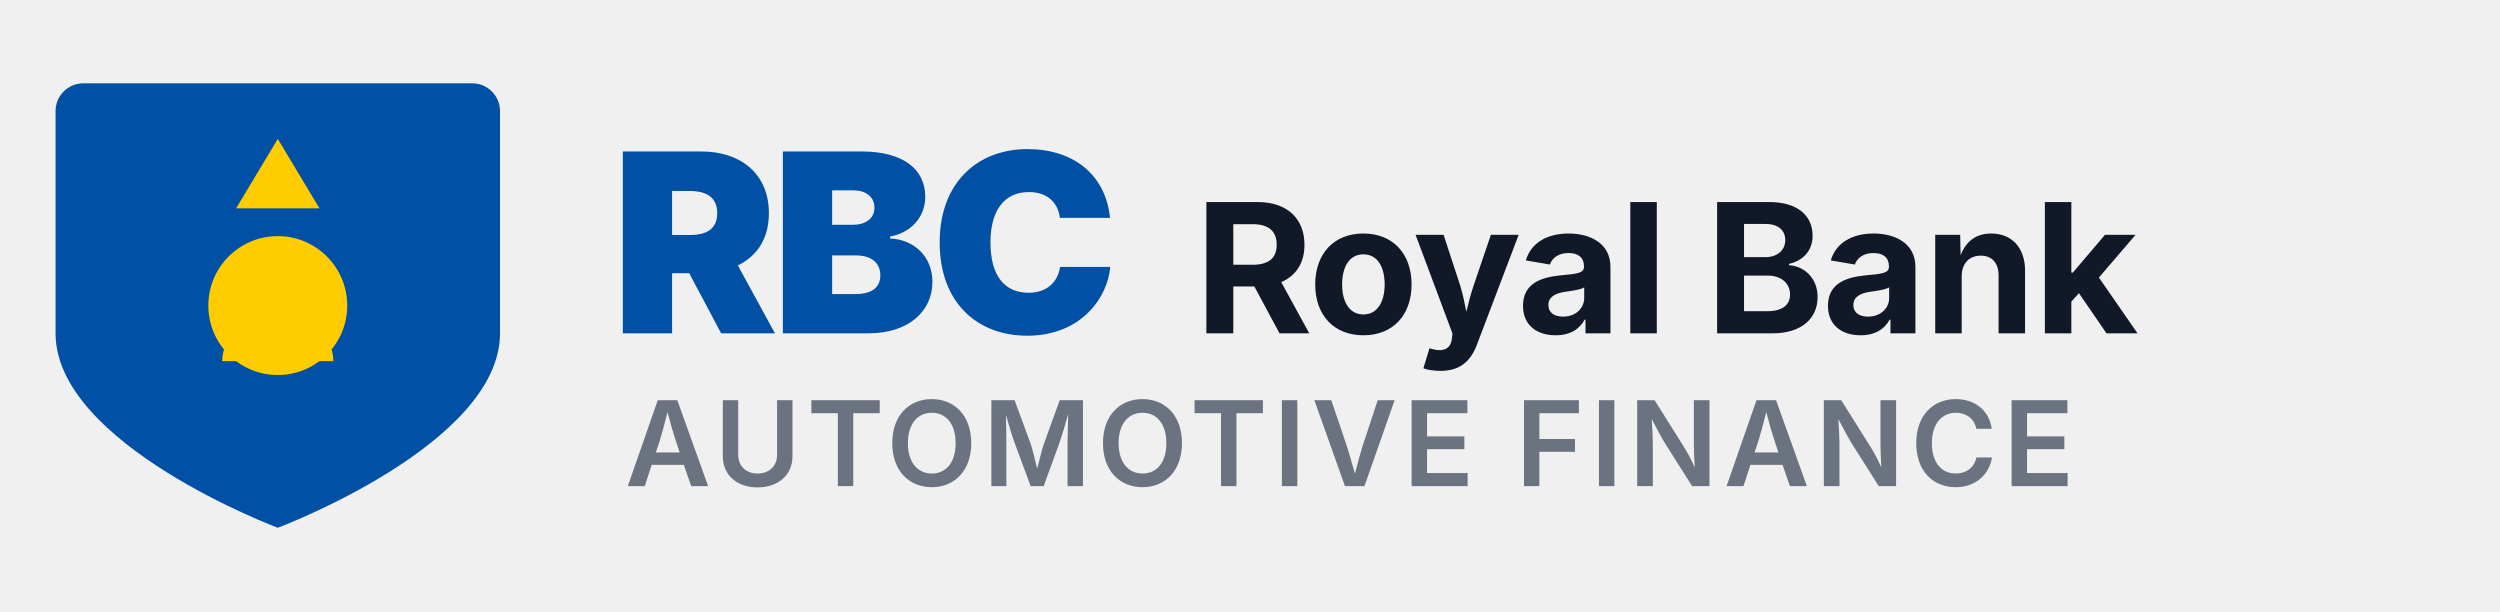
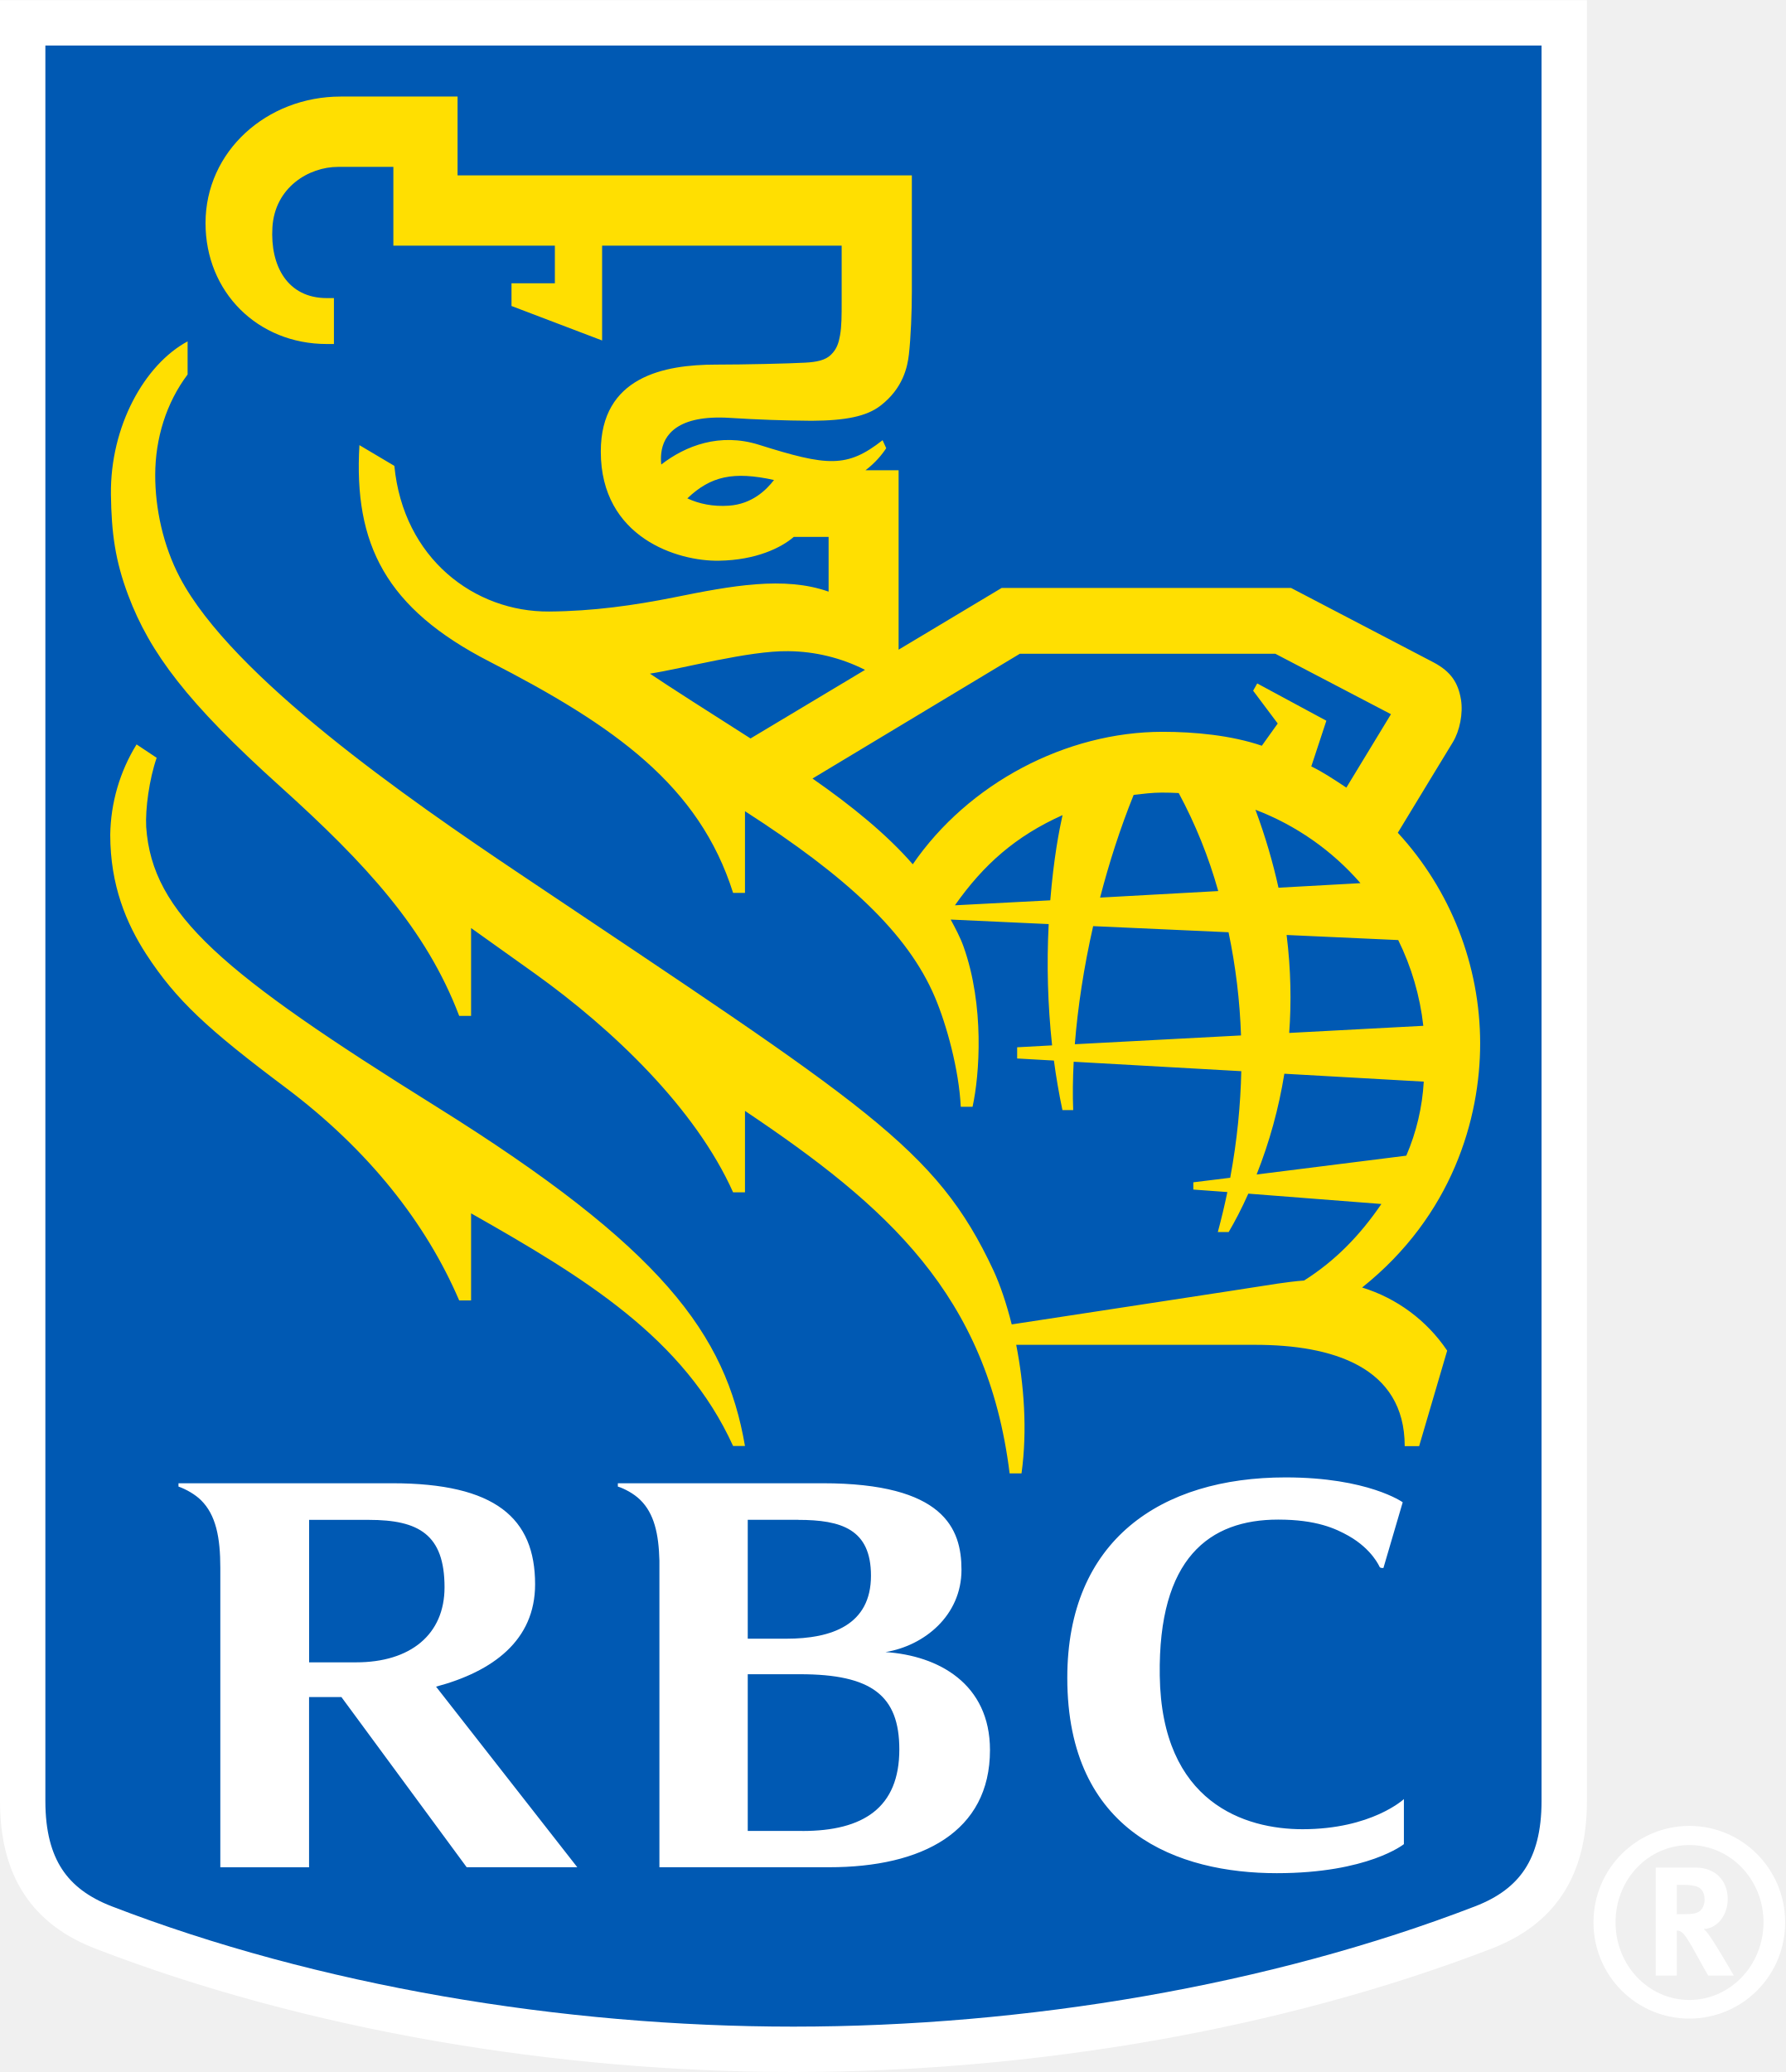
- <svg xmlns="http://www.w3.org/2000/svg" viewBox="0 0 180 44" fill="none" class="h-9 w-auto">
-   <path d="M4 8C4 6.895 4.895 6 6 6H34C35.105 6 36 6.895 36 8V24C36 32 20 38 20 38C20 38 4 32 4 24V8Z" fill="#0051A5" />
-   <path d="M20 10L23 15H17L20 10Z" fill="#FFCC00" />
-   <circle cx="20" cy="22" r="5" fill="#FFCC00" />
-   <path d="M16 26C16 24 18 23 20 23C22 23 24 24 24 26H16Z" fill="#FFCC00" />
-   <text x="44" y="24" fill="#0051A5" font-family="system-ui, -apple-system, sans-serif" font-weight="900" font-size="18" letter-spacing="-0.5">RBC</text>
-   <text x="86" y="24" fill="#111827" font-family="system-ui, -apple-system, sans-serif" font-weight="700" font-size="13" letter-spacing="-0.2">Royal Bank</text>
-   <text x="45" y="35" fill="#6B7280" font-family="system-ui, -apple-system, sans-serif" font-weight="600" font-size="8.5" letter-spacing="0.4">AUTOMOTIVE FINANCE</text>
+ <svg xmlns="http://www.w3.org/2000/svg" viewBox="0 0 39.347 45.667">
+   <path d="M34.477 39.696c0 1.476-.606 2.333-1.787 2.787-4.592 1.77-10.03 2.684-15.202 2.684-5.172 0-10.609-.913-15.202-2.684C1.106 42.029.5 41.173.5 39.696V.504h33.977v39.192" fill="#0059b3" />
+   <path d="M34.477 39.696c0 1.476-.606 2.333-1.787 2.787-4.592 1.77-10.03 2.684-15.202 2.684-5.172 0-10.609-.913-15.202-2.684C1.106 42.029.5 41.173.5 39.696V.504h33.977z" fill="none" stroke="#fff" stroke-width="1" />
+   <path d="M9.612 24.387c-4.703-2.936-6.258-4.236-6.39-6.162-.021-.392.067-1.052.231-1.523l-.443-.295a3.9 3.9 0 0 0-.58 1.992c0 1.114.356 1.956.792 2.63.662 1.017 1.357 1.656 3.07 2.94 1.846 1.385 3.104 3.002 3.829 4.693h.262v-1.92c2.495 1.415 4.694 2.748 5.775 5.128h.262c-.424-2.467-1.818-4.368-6.808-7.483M23.418 17.966c-1.03.462-1.738 1.087-2.371 1.987l2.102-.11c.076-.934.198-1.554.27-1.877zm7.578 7.505a4.826 4.826 0 0 0 .385-1.632l-3.073-.174a10.59 10.59 0 0 1-.611 2.221zm-3.325-7.624c.22.592.386 1.166.508 1.718l1.807-.1a5.814 5.814 0 0 0-2.315-1.618zm-.82 1.792a10.56 10.56 0 0 0-.871-2.16 6.815 6.815 0 0 0-.375-.01c-.207 0-.416.027-.618.05-.3.745-.542 1.5-.74 2.264zm1.507.968c.096.77.106 1.492.057 2.159l2.956-.157a5.704 5.704 0 0 0-.553-1.89zm-1.005 2.214a13.225 13.225 0 0 0-.275-2.274l-2.984-.135c-.206.908-.34 1.795-.404 2.603zm.459-6.385l.35-.49-.542-.723.09-.16 1.524.822-.332 1.007c.244.117.47.267.773.467l.983-1.618-2.548-1.332h-5.632l-4.57 2.75c.858.596 1.648 1.24 2.21 1.89 1.224-1.782 3.376-2.92 5.507-2.92.696 0 1.508.075 2.187.307zm-11.27-.16l2.524-1.512a3.818 3.818 0 0 0-1.693-.412c-.87-.013-2.337.387-3.048.495.318.218 1.445.938 2.218 1.429zm.518-5.697c-.895-.196-1.395-.086-1.91.405.253.12.568.186.917.161.503-.035.816-.337.993-.566zm14.22 21.294h-.319c0-1.755-1.609-2.233-3.295-2.233h-5.268c.17.865.25 1.878.117 2.834h-.262c-.488-3.944-2.717-5.899-5.833-7.99v1.795h-.262c-.828-1.852-2.65-3.591-4.372-4.824l-1.403-1.001v1.936h-.262c-.73-1.92-2.057-3.354-3.949-5.06-2.042-1.838-2.867-2.939-3.344-4.205-.29-.766-.372-1.385-.383-2.227-.018-1.505.743-2.865 1.69-3.374v.73c-.47.623-.713 1.41-.714 2.212-.002.738.174 1.56.543 2.261 1.15 2.19 5.024 4.878 7.485 6.528 7.652 5.131 9.179 6.027 10.45 8.75.14.304.282.713.4 1.185 1.105-.17 5.115-.78 5.854-.898.141-.022.438-.06.59-.069.69-.437 1.23-.993 1.704-1.687l-2.933-.228c-.15.337-.3.62-.433.846h-.239c.08-.298.15-.591.21-.881l-.75-.055v-.16l.813-.1c.154-.83.228-1.615.244-2.349l-3.694-.208c-.02.378-.024.735-.011 1.066h-.237c-.078-.369-.14-.735-.188-1.092l-.81-.046v-.247l.77-.042a16.837 16.837 0 0 1-.075-2.673l-2.16-.1c.102.19.207.384.282.592.466 1.304.355 2.832.2 3.534h-.26c-.039-.814-.312-1.81-.571-2.418-.598-1.408-1.939-2.652-4.185-4.096v1.8h-.262c-.748-2.365-2.608-3.68-5.374-5.1-2.281-1.172-2.99-2.583-2.862-4.768l.77.457c.198 2.043 1.768 3.222 3.411 3.21.967-.007 1.873-.136 2.75-.311 1.264-.256 2.433-.474 3.41-.127v-1.207h-.767c-.274.237-.83.513-1.65.525-.9.017-2.604-.502-2.604-2.405 0-1.654 1.4-1.917 2.54-1.917.608 0 1.622-.023 1.965-.043.255-.014.446-.053.57-.176.129-.127.168-.258.198-.426.036-.206.036-.416.036-.77V5.414h-5.28v2.09l-1.997-.76v-.5h.956v-.83H8.67V3.678H7.453c-.65 0-1.397.454-1.449 1.336-.05.845.33 1.556 1.2 1.556h.156v1.012h-.157c-1.524 0-2.673-1.145-2.673-2.665 0-1.583 1.35-2.789 2.98-2.789h2.575v1.737h10.013V6.43c0 .433-.023 1.013-.065 1.38-.03.267-.125.748-.63 1.134-.305.233-.765.326-1.513.33a31.86 31.86 0 0 1-1.805-.064c-1.14-.071-1.464.368-1.51.777-.01.086-.009.17 0 .251.534-.414 1.29-.706 2.15-.436 1.51.475 1.941.518 2.728-.1l.08.176c-.085.132-.237.32-.457.487h.73v3.954l2.272-1.361h6.377l3.14 1.64c.39.206.545.455.606.82.05.305-.028.692-.179.94-.093.154-.826 1.355-1.213 1.996a6.864 6.864 0 0 1 1.815 4.642c0 1.656-.612 3.793-2.602 5.381a3.499 3.499 0 0 1 1.875 1.391l-.618 2.105" fill="#ffdf01" />
+   <path d="M17.687 40.354h-1.206V36.9h1.151c1.582 0 2.19.471 2.19 1.658 0 1.283-.793 1.797-2.135 1.797zm-.096-6.856c.957 0 1.606.207 1.606 1.23 0 1.088-.87 1.389-1.862 1.389h-.854v-2.62h1.11zm1.925 2.914c.856-.14 1.676-.806 1.676-1.814 0-.908-.386-1.907-3.061-1.907h-4.513v.073c.137.042.352.153.493.293.307.3.408.747.423 1.34v6.757h3.74c2.057 0 3.546-.784 3.546-2.582 0-1.462-1.137-2.084-2.304-2.16M6.813 33.498H8.13c1.096 0 1.668.32 1.668 1.486 0 1.039-.749 1.654-1.949 1.654H6.813zm3.474 7.656h2.437l-3.113-3.98c1.248-.333 2.183-1.016 2.183-2.256 0-1.457-.872-2.227-3.15-2.227H3.934v.073c.174.062.368.174.495.299.33.325.427.821.427 1.492v6.6h1.956v-3.752h.713l2.761 3.751M29.725 33.851c.523.297.682.684.685.688.025.028.082.019.082.019l.425-1.448s-.764-.548-2.582-.548c-2.751 0-4.811 1.386-4.811 4.418 0 3.418 2.454 4.305 4.617 4.305 2.012 0 2.802-.64 2.802-.64v-.993s-.71.664-2.235.664c-1.26 0-3.106-.574-3.146-3.384-.037-2.593 1.094-3.44 2.61-3.44.844 0 1.266.198 1.553.359M36.958 42.189h.162c.205 0 .295-.023.36-.08a.334.334 0 0 0 .09-.24c0-.147-.054-.246-.17-.29a.923.923 0 0 0-.269-.035h-.173zm.42-1.027c.423 0 .702.28.702.695 0 .361-.24.653-.53.658.042.04.067.062.096.103.136.171.569.924.569.924h-.564c-.091-.16-.13-.222-.222-.394-.235-.427-.31-.541-.395-.582-.024-.006-.043-.017-.076-.017v.993h-.465v-2.38zm-.142-.497c-.905 0-1.628.754-1.628 1.702s.723 1.712 1.628 1.712c.9 0 1.633-.764 1.633-1.712s-.733-1.702-1.633-1.702zm0 3.825a2.113 2.113 0 0 1-2.114-2.123c0-1.182.953-2.124 2.114-2.124 1.157 0 2.11.942 2.11 2.124a2.112 2.112 0 0 1-2.11 2.123" fill="#fff" />
</svg>
